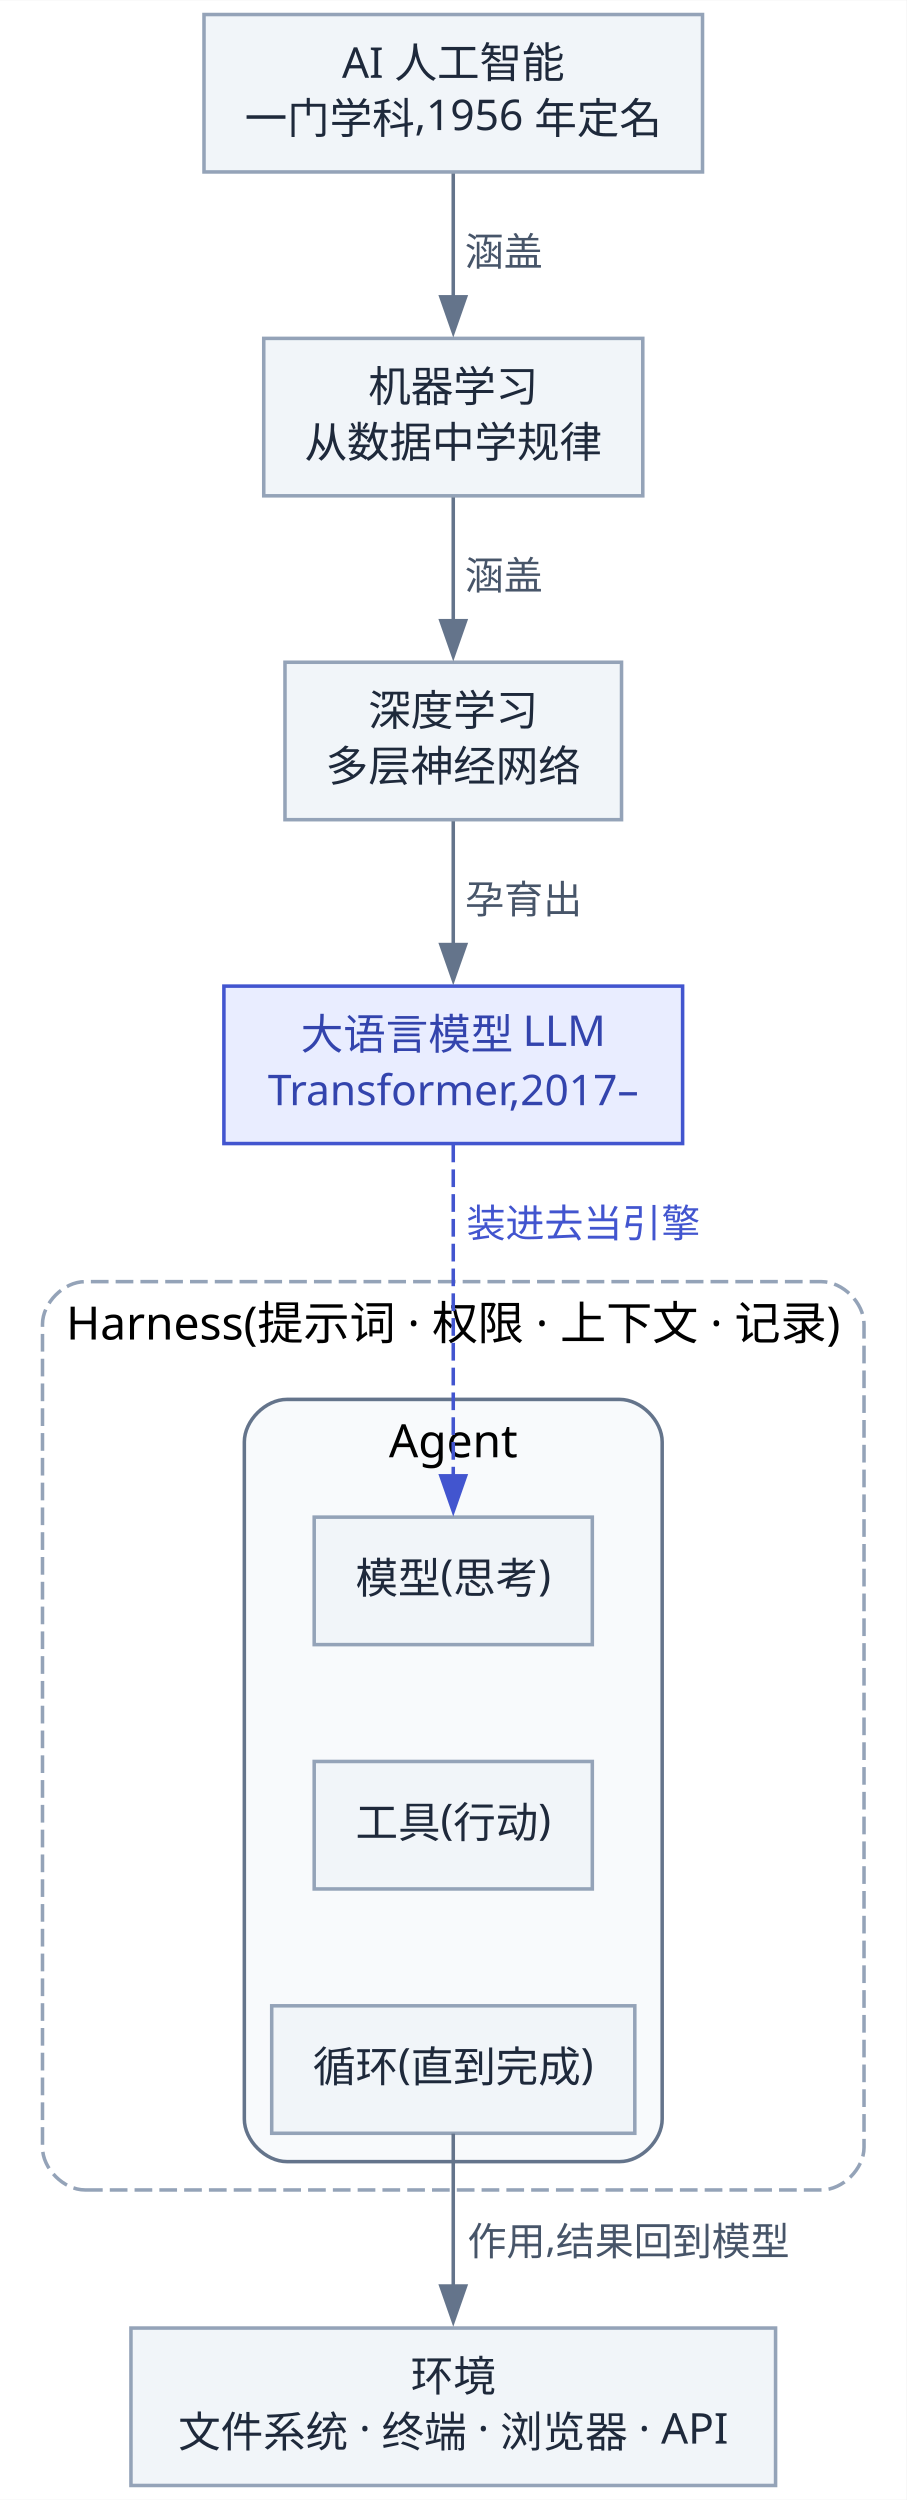
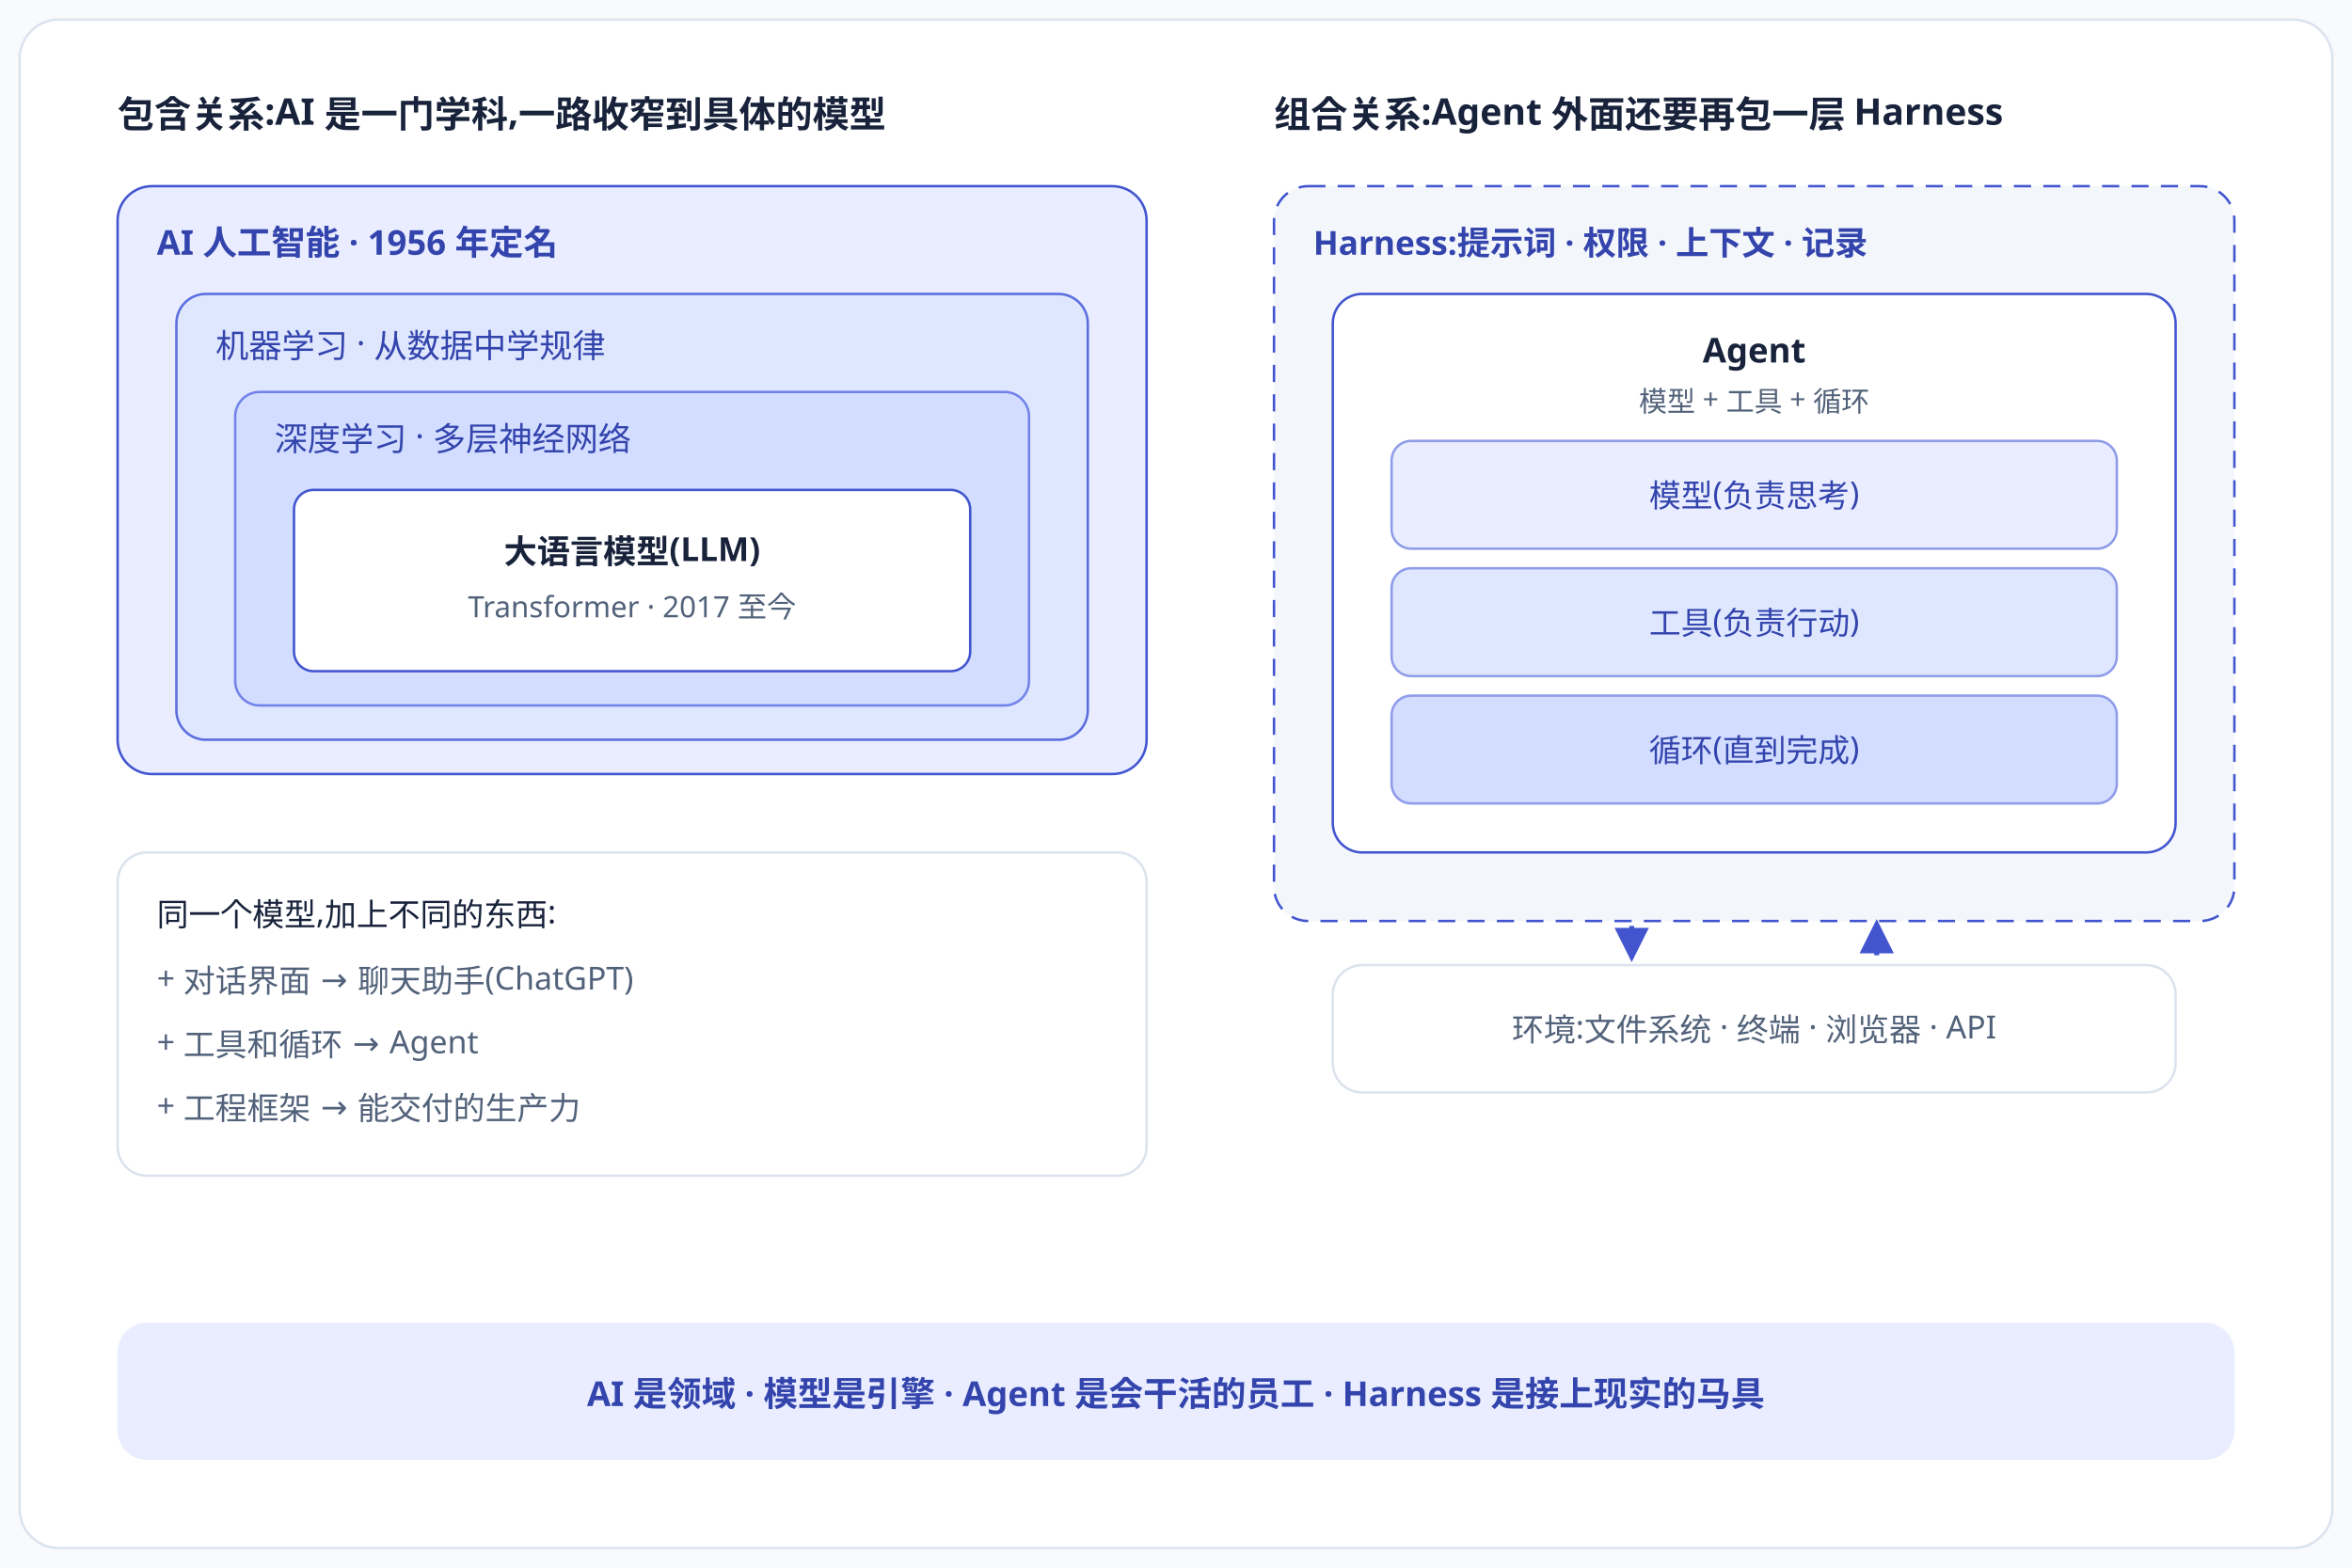
- <svg xmlns="http://www.w3.org/2000/svg" width="256pt" height="706pt" viewBox="0.00 0.00 256.00 705.80">
-   <g id="graph0" class="graph" transform="scale(1 1) rotate(0) translate(4 701.8)">
-     <polygon fill="white" stroke="none" points="-4,4 -4,-701.8 252,-701.8 252,4 -4,4" />
-     <g id="clust1" class="cluster">
-       <path fill="white" stroke="#94a3b8" stroke-dasharray="5,2" d="M20,-83.46C20,-83.46 228,-83.46 228,-83.46 234,-83.46 240,-89.46 240,-95.46 240,-95.46 240,-327.96 240,-327.96 240,-333.96 234,-339.96 228,-339.96 228,-339.96 20,-339.96 20,-339.96 14,-339.96 8,-333.96 8,-327.96 8,-327.96 8,-95.46 8,-95.46 8,-89.46 14,-83.46 20,-83.46" />
-       <text text-anchor="middle" x="124" y="-323.61" font-family="Microsoft YaHei" font-size="13.00">Harness(提示词 · 权限 · 上下文 · 记录)</text>
-     </g>
-     <g id="clust2" class="cluster">
-       <path fill="#f8fafc" stroke="#64748b" d="M77,-91.46C77,-91.46 171,-91.46 171,-91.46 177,-91.46 183,-97.46 183,-103.46 183,-103.46 183,-294.71 183,-294.71 183,-300.71 177,-306.71 171,-306.71 171,-306.71 77,-306.71 77,-306.71 71,-306.71 65,-300.71 65,-294.71 65,-294.71 65,-103.46 65,-103.46 65,-97.46 71,-91.46 77,-91.46" />
-       <text text-anchor="middle" x="124" y="-290.36" font-family="Microsoft YaHei" font-size="13.00">Agent</text>
-     </g>
-     <g id="node1" class="node">
-       <polygon fill="#f1f5f9" stroke="#94a3b8" points="194.39,-697.8 53.61,-697.8 53.61,-653.34 194.39,-653.34 194.39,-697.8" />
-       <text text-anchor="middle" x="124" y="-679.92" font-family="Microsoft YaHei" font-size="12.00" fill="#1e293b">AI 人工智能</text>
-       <text text-anchor="middle" x="124" y="-664.17" font-family="Microsoft YaHei" font-size="12.00" fill="#1e293b">一门学科,1956 年定名</text>
-     </g>
-     <g id="node2" class="node">
-       <polygon fill="#f1f5f9" stroke="#94a3b8" points="177.52,-606.34 70.48,-606.34 70.48,-561.88 177.52,-561.88 177.52,-606.34" />
-       <text text-anchor="middle" x="124" y="-588.46" font-family="Microsoft YaHei" font-size="12.00" fill="#1e293b">机器学习</text>
-       <text text-anchor="middle" x="124" y="-572.71" font-family="Microsoft YaHei" font-size="12.00" fill="#1e293b">从数据中学规律</text>
-     </g>
-     <g id="edge1" class="edge">
-       <path fill="none" stroke="#64748b" d="M124,-652.91C124,-642.37 124,-629.46 124,-617.75" />
-       <polygon fill="#64748b" stroke="#64748b" points="127.5,-618.08 124,-608.08 120.5,-618.08 127.5,-618.08" />
-       <text text-anchor="middle" x="138.25" y="-626.89" font-family="Microsoft YaHei" font-size="11.00" fill="#475569"> 涵盖 </text>
-     </g>
-     <g id="node3" class="node">
-       <polygon fill="#f1f5f9" stroke="#94a3b8" points="171.52,-514.88 76.48,-514.88 76.48,-470.42 171.52,-470.42 171.52,-514.88" />
-       <text text-anchor="middle" x="124" y="-497" font-family="Microsoft YaHei" font-size="12.00" fill="#1e293b">深度学习</text>
-       <text text-anchor="middle" x="124" y="-481.25" font-family="Microsoft YaHei" font-size="12.00" fill="#1e293b">多层神经网络</text>
-     </g>
-     <g id="edge2" class="edge">
-       <path fill="none" stroke="#64748b" d="M124,-561.45C124,-550.91 124,-538 124,-526.29" />
-       <polygon fill="#64748b" stroke="#64748b" points="127.5,-526.62 124,-516.62 120.5,-526.62 127.5,-526.62" />
-       <text text-anchor="middle" x="138.25" y="-535.43" font-family="Microsoft YaHei" font-size="11.00" fill="#475569"> 涵盖 </text>
-     </g>
-     <g id="node4" class="node">
-       <polygon fill="#e9edff" stroke="#4255cf" points="188.77,-423.42 59.23,-423.42 59.23,-378.96 188.77,-378.96 188.77,-423.42" />
-       <text text-anchor="middle" x="124" y="-405.54" font-family="Microsoft YaHei" font-size="12.00" fill="#3344ad">大语言模型 LLM</text>
-       <text text-anchor="middle" x="124" y="-389.79" font-family="Microsoft YaHei" font-size="12.00" fill="#3344ad">Transformer,2017–</text>
-     </g>
-     <g id="edge3" class="edge">
-       <path fill="none" stroke="#64748b" d="M124,-469.99C124,-459.45 124,-446.54 124,-434.83" />
-       <polygon fill="#64748b" stroke="#64748b" points="127.5,-435.16 124,-425.16 120.5,-435.16 127.5,-435.16" />
-       <text text-anchor="middle" x="143.87" y="-443.97" font-family="Microsoft YaHei" font-size="11.00" fill="#475569"> 孕育出 </text>
-     </g>
-     <g id="node5" class="node">
-       <polygon fill="#f1f5f9" stroke="#94a3b8" points="163.27,-273.46 84.73,-273.46 84.73,-237.46 163.27,-237.46 163.27,-273.46" />
-       <text text-anchor="middle" x="124" y="-251.94" font-family="Microsoft YaHei" font-size="12.00" fill="#1e293b">模型(思考)</text>
-     </g>
-     <g id="edge6" class="edge">
-       <path fill="none" stroke="#4255cf" stroke-dasharray="5,2" d="M124,-378.67C124,-353.7 124,-312.44 124,-284.86" />
-       <polygon fill="#4255cf" stroke="#4255cf" points="127.5,-285.13 124,-275.13 120.5,-285.13 127.5,-285.13" />
-       <text text-anchor="middle" x="160.75" y="-352.51" font-family="Microsoft YaHei" font-size="11.00" fill="#4255cf"> 装进去当引擎 </text>
-     </g>
-     <g id="node6" class="node">
-       <polygon fill="#f1f5f9" stroke="#94a3b8" points="163.27,-204.46 84.73,-204.46 84.73,-168.46 163.27,-168.46 163.27,-204.46" />
-       <text text-anchor="middle" x="124" y="-182.94" font-family="Microsoft YaHei" font-size="12.00" fill="#1e293b">工具(行动)</text>
-     </g>
-     <g id="node7" class="node">
-       <polygon fill="#f1f5f9" stroke="#94a3b8" points="175.27,-135.46 72.73,-135.46 72.73,-99.46 175.27,-99.46 175.27,-135.46" />
-       <text text-anchor="middle" x="124" y="-113.94" font-family="Microsoft YaHei" font-size="12.00" fill="#1e293b">循环(直到完成)</text>
-     </g>
-     <g id="node8" class="node">
-       <polygon fill="#f1f5f9" stroke="#94a3b8" points="215.02,-44.46 32.98,-44.46 32.98,0 215.02,0 215.02,-44.46" />
-       <text text-anchor="middle" x="124" y="-26.58" font-family="Microsoft YaHei" font-size="12.00" fill="#1e293b">环境</text>
-       <text text-anchor="middle" x="124" y="-10.83" font-family="Microsoft YaHei" font-size="12.00" fill="#1e293b">文件系统 · 终端 · 浏览器 · API</text>
-     </g>
-     <g id="edge7" class="edge">
-       <path fill="none" stroke="#64748b" d="M124,-99.36C124,-87.25 124,-70.62 124,-55.99" />
-       <polygon fill="#64748b" stroke="#64748b" points="127.5,-56.33 124,-46.33 120.5,-56.33 127.5,-56.33" />
-       <text text-anchor="middle" x="173.5" y="-65.01" font-family="Microsoft YaHei" font-size="11.00" fill="#475569"> 作用,结果回到模型 </text>
-     </g>
-   </g>
+ <svg xmlns="http://www.w3.org/2000/svg" viewBox="0 0 960 640" font-family="system-ui,'PingFang SC','Microsoft YaHei','Noto Sans SC',sans-serif">
+   <defs>
+     <marker id="arr" viewBox="0 0 10 10" refX="8" refY="5" markerWidth="7" markerHeight="7" orient="auto-start-reverse">
+       <path d="M0,0 L10,5 L0,10 z" fill="#4255cf" />
+     </marker>
+   </defs>
+   <rect width="960" height="640" fill="#f8fafc" />
+   <rect x="8" y="8" width="944" height="624" rx="16" fill="#ffffff" stroke="#dce3ee" />
+   <text x="48" y="52" font-size="15" font-weight="650" fill="#18233b">包含关系:AI 是一门学科,一路收窄到具体的模型</text>
+   <rect x="48" y="76" width="420" height="240" rx="14" fill="#e9edff" stroke="#4255cf" />
+   <text x="64" y="104" font-size="14" font-weight="650" fill="#3344ad">AI 人工智能 · 1956 年定名</text>
+   <rect x="72" y="120" width="372" height="182" rx="12" fill="#dfe7ff" stroke="#5b6ede" />
+   <text x="88" y="146" font-size="13.5" fill="#3344ad">机器学习 · 从数据中学规律</text>
+   <rect x="96" y="160" width="324" height="128" rx="10" fill="#d3ddff" stroke="#7283ea" />
+   <text x="112" y="184" font-size="13.5" fill="#3344ad">深度学习 · 多层神经网络</text>
+   <rect x="120" y="200" width="276" height="74" rx="8" fill="#ffffff" stroke="#4255cf" />
+   <text x="258" y="230" font-size="13.5" font-weight="650" fill="#18233b" text-anchor="middle">大语言模型(LLM)</text>
+   <text x="258" y="252" font-size="12" fill="#52627a" text-anchor="middle">Transformer · 2017 至今</text>
+   <rect x="48" y="348" width="420" height="132" rx="12" fill="#ffffff" stroke="#dce3ee" />
+   <text x="64" y="378" font-size="13" fill="#18233b">同一个模型,加上不同的东西:</text>
+   <text x="64" y="404" font-size="13" fill="#52627a">+ 对话界面 → 聊天助手(ChatGPT)</text>
+   <text x="64" y="430" font-size="13" fill="#52627a">+ 工具和循环 → Agent</text>
+   <text x="64" y="456" font-size="13" fill="#52627a">+ 工程框架 → 能交付的生产力</text>
+   <text x="520" y="52" font-size="15" font-weight="650" fill="#18233b">组合关系:Agent 外面还要再包一层 Harness</text>
+   <rect x="520" y="76" width="392" height="300" rx="14" fill="#f3f6fb" stroke="#4255cf" stroke-dasharray="7 5" />
+   <text x="536" y="104" font-size="13.5" font-weight="650" fill="#3344ad">Harness:提示词 · 权限 · 上下文 · 记录</text>
+   <rect x="544" y="120" width="344" height="228" rx="12" fill="#ffffff" stroke="#4255cf" />
+   <text x="716" y="148" font-size="14" font-weight="650" fill="#18233b" text-anchor="middle">Agent</text>
+   <text x="716" y="168" font-size="11.5" fill="#52627a" text-anchor="middle">模型 + 工具 + 循环</text>
+   <rect x="568" y="180" width="296" height="44" rx="8" fill="#e9edff" stroke="#8f9ce8" />
+   <text x="716" y="207" font-size="13" fill="#3344ad" text-anchor="middle">模型(负责思考)</text>
+   <rect x="568" y="232" width="296" height="44" rx="8" fill="#dfe7ff" stroke="#8f9ce8" />
+   <text x="716" y="259" font-size="13" fill="#3344ad" text-anchor="middle">工具(负责行动)</text>
+   <rect x="568" y="284" width="296" height="44" rx="8" fill="#d3ddff" stroke="#8f9ce8" />
+   <text x="716" y="311" font-size="13" fill="#3344ad" text-anchor="middle">循环(直到完成)</text>
+   <line x1="666" y1="378" x2="666" y2="390" stroke="#4255cf" stroke-width="2" marker-end="url(#arr)" />
+   <line x1="766" y1="390" x2="766" y2="378" stroke="#4255cf" stroke-width="2" marker-end="url(#arr)" />
+   <rect x="544" y="394" width="344" height="52" rx="12" fill="#ffffff" stroke="#dce3ee" />
+   <text x="716" y="425" font-size="13" fill="#52627a" text-anchor="middle">环境:文件系统 · 终端 · 浏览器 · API</text>
+   <rect x="48" y="540" width="864" height="56" rx="12" fill="#e9edff" />
+   <text x="480" y="574" font-size="14" font-weight="650" fill="#3344ad" text-anchor="middle">AI 是领域 · 模型是引擎 · Agent 是会干活的员工 · Harness 是接上现实的马具</text>
</svg>
